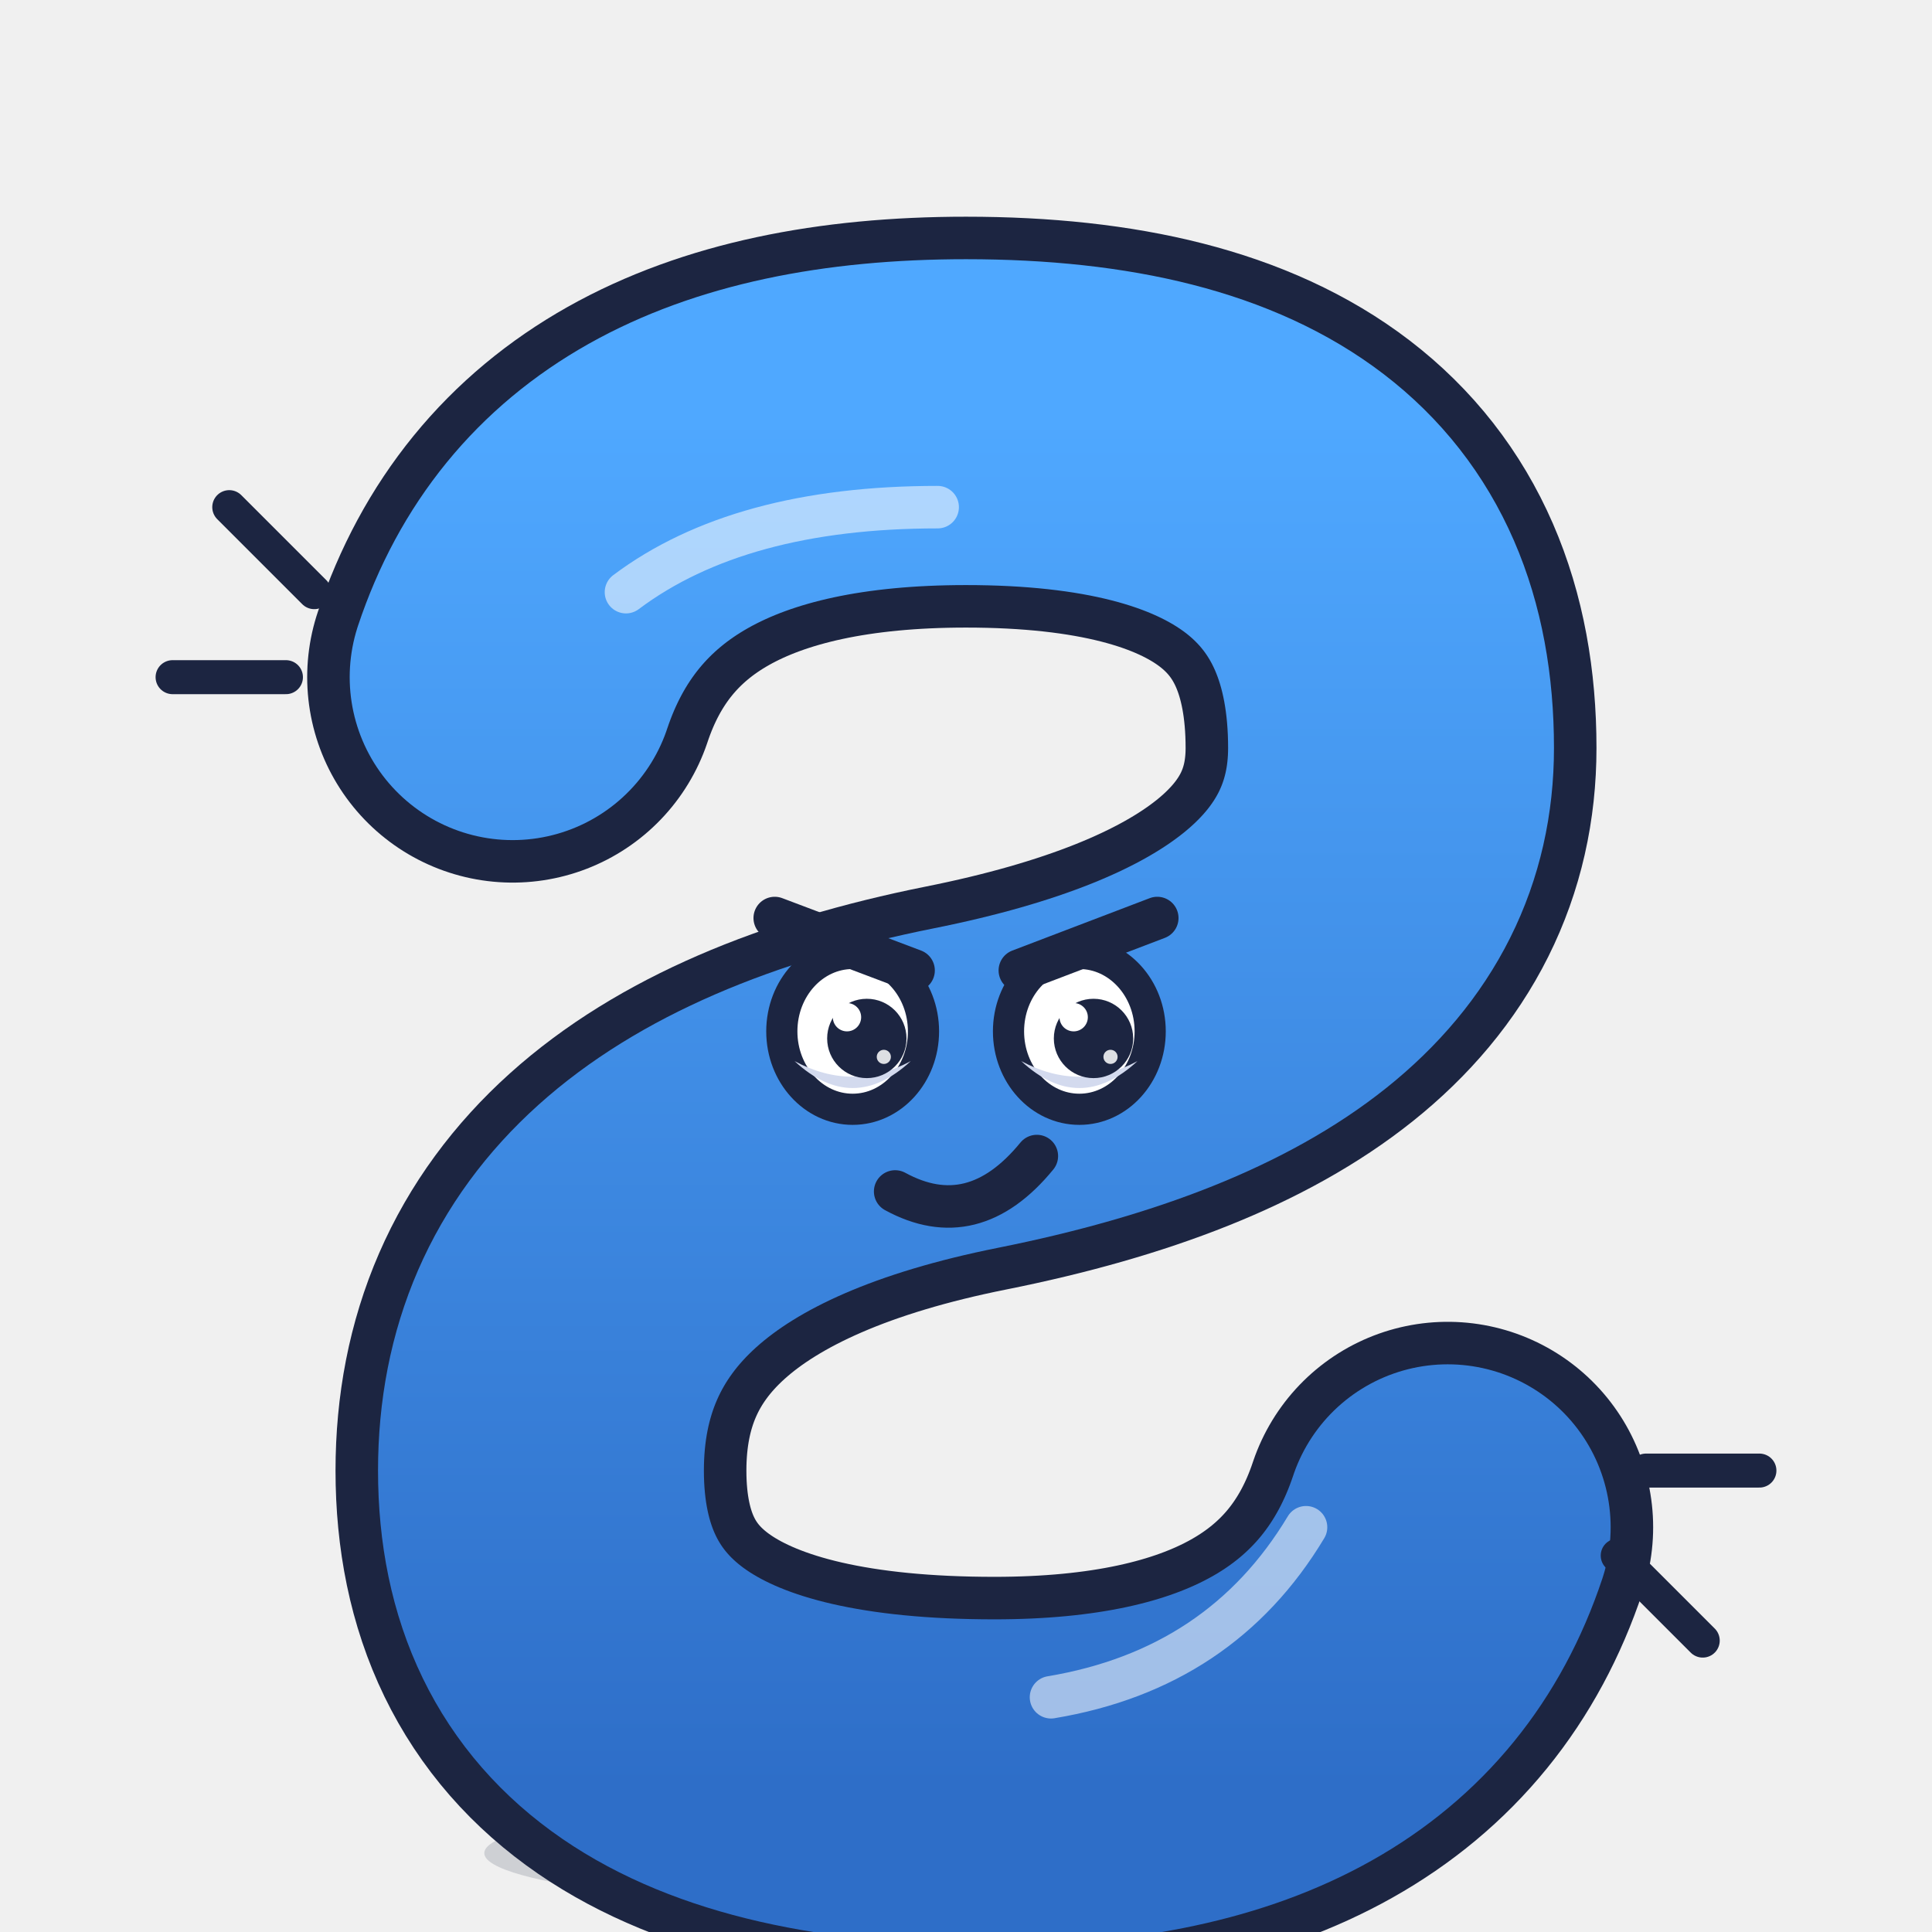
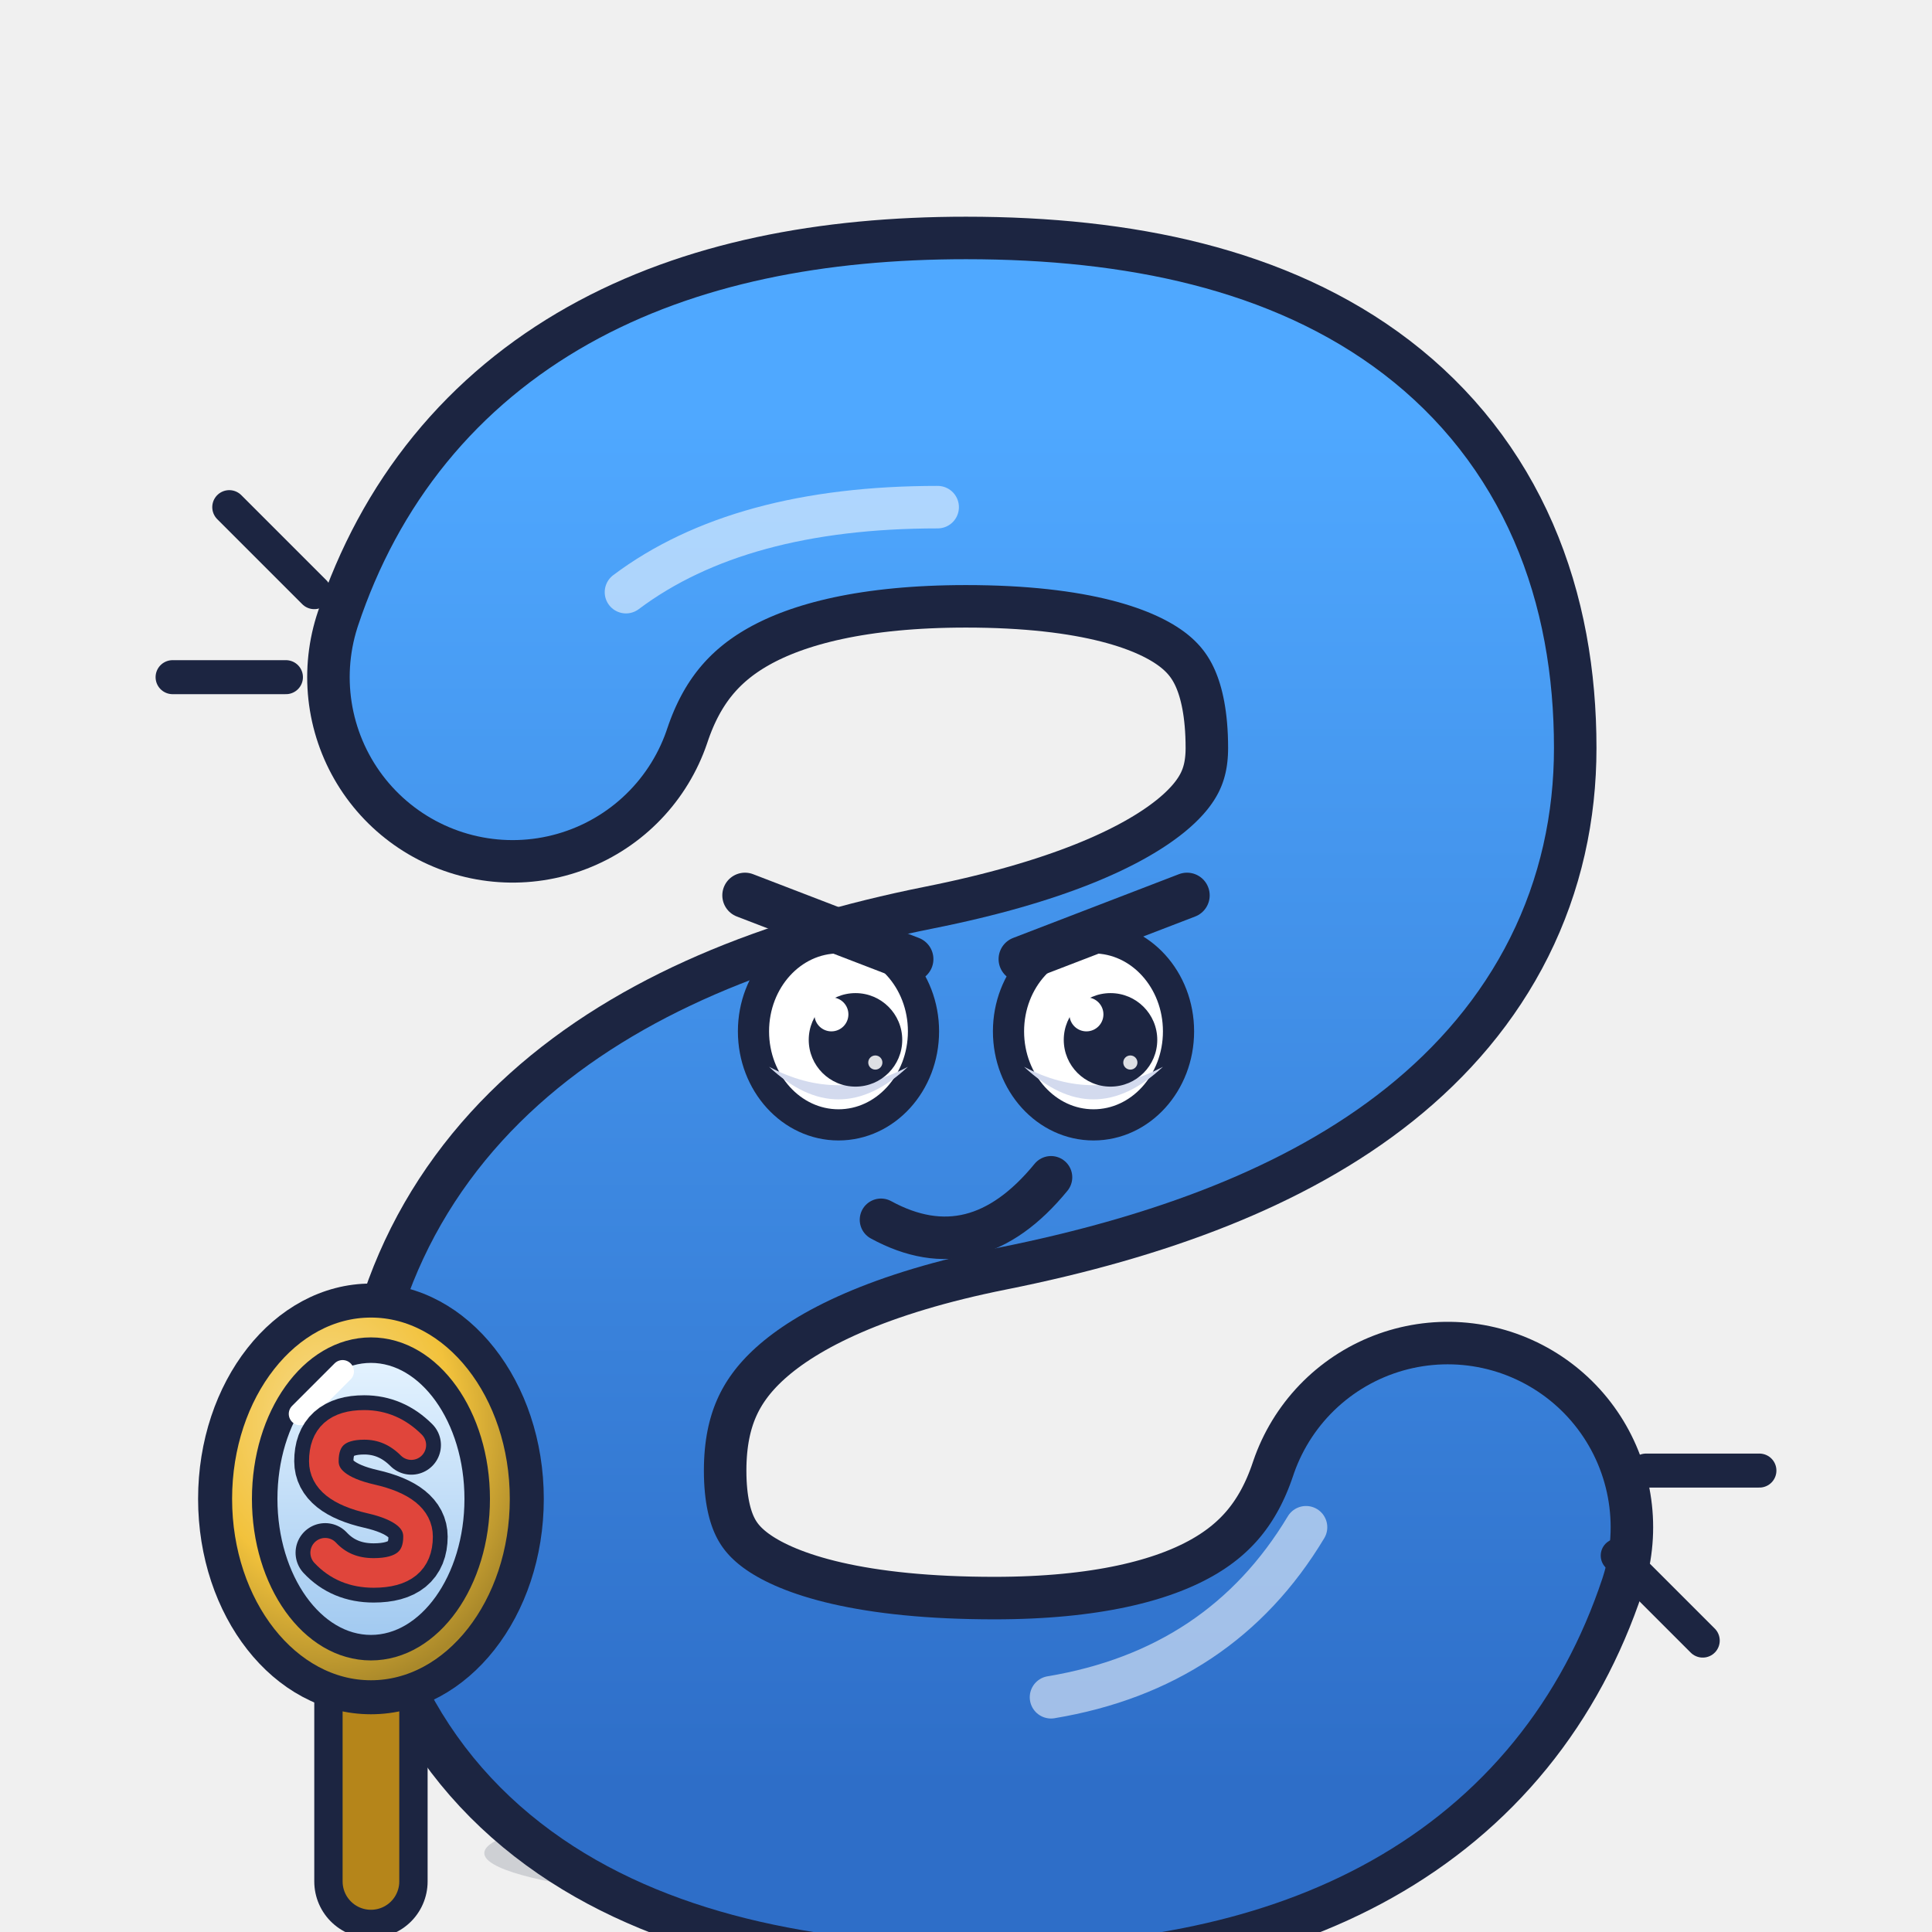
<svg viewBox="0 0 120 120" aria-hidden="true">
  <defs>
    <linearGradient id="mspiegels_0" x1="0" y1="0" x2="0" y2="1">
      <stop offset="0" stop-color="#4FA8FF" />
      <stop offset="1" stop-color="#2E6EC8" />
+     </linearGradient>
+     <radialGradient id="mspiegels_1" cx="36%" cy="30%" r="80%">
+       <stop offset="0" stop-color="#f7dc8e" />
+       <stop offset=".5" stop-color="#F2C23C" />
+       <stop offset=".86" stop-color="#a9882a" />
+       <stop offset="1" stop-color="#d0a734" />
+     </radialGradient>
+     <linearGradient id="mspiegels_2" x1="0" y1="0" x2="0" y2="1">
+       <stop offset="0" stop-color="#E6F4FF" />
+       <stop offset="1" stop-color="#9FC8F0" />
    </linearGradient>
  </defs>
  <g transform="translate(7.2 13.9) scale(0.88)">
    <ellipse cx="60" cy="115" rx="34" ry="4" fill="#1C2541" opacity=".16" />
    <g transform="translate(120 0) scale(-1 1)">
      <path d="M92 32 Q86 14 60 14 Q30 14 30 37 Q30 55 60 61 Q90 67 90 88 Q90 110 58 110 Q32 110 26 92" fill="none" stroke="#1C2541" stroke-width="29" stroke-linecap="round" />
      <path d="M92 32 Q86 14 60 14 Q30 14 30 37 Q30 55 60 61 Q90 67 90 88 Q90 110 58 110 Q32 110 26 92" fill="none" stroke="url(#mspiegels_0)" stroke-width="23" stroke-linecap="round" />
      <path d="M84 26 Q76 20 62 20 M36 92 Q42 102 54 104" fill="none" stroke="#fff" stroke-width="3" stroke-linecap="round" opacity=".55" />
    </g>
-     <ellipse cx="52" cy="57" rx="5" ry="5.5" fill="#fff" stroke="#1C2541" stroke-width="2.20" stroke-linejoin="round" stroke-linecap="round" />
-     <path d="M47.9 59.1 Q52 62.9 56.1 59.1 Q52 61.3 47.9 59.1 Z" fill="#D3DAEE" />
-     <circle cx="53" cy="57.5" r="2.8" fill="#1C2541" />
-     <circle cx="51.6" cy="56" r="1" fill="#fff" />
-     <circle cx="54.2" cy="58.8" r="0.5" fill="#fff" opacity=".85" />
-     <path d="M46.5 49 L56.3 52.7" fill="none" stroke="#1C2541" stroke-width="3" stroke-linecap="round" />
-     <ellipse cx="68" cy="57" rx="5" ry="5.5" fill="#fff" stroke="#1C2541" stroke-width="2.20" stroke-linejoin="round" stroke-linecap="round" />
-     <path d="M63.9 59.1 Q68 62.9 72.1 59.1 Q68 61.3 63.9 59.1 Z" fill="#D3DAEE" />
-     <circle cx="69" cy="57.5" r="2.8" fill="#1C2541" />
-     <circle cx="67.6" cy="56" r="1" fill="#fff" />
-     <circle cx="70.2" cy="58.8" r="0.5" fill="#fff" opacity=".85" />
-     <path d="M73.5 49 L63.8 52.7" fill="none" stroke="#1C2541" stroke-width="3" stroke-linecap="round" />
-     <path d="M55 68.3 Q60.5 71.3 65 65.8" fill="none" stroke="#1C2541" stroke-width="3.00" stroke-linejoin="round" stroke-linecap="round" />
+     <ellipse cx="51" cy="57" rx="6" ry="6.6" fill="#fff" stroke="#1C2541" stroke-width="2.20" stroke-linejoin="round" stroke-linecap="round" />
+     <path d="M46.1 59.5 Q51 64.1 55.9 59.5 Q51 62.1 46.1 59.5 Z" fill="#D3DAEE" />
+     <circle cx="52.2" cy="57.6" r="3.3" fill="#1C2541" />
+     <circle cx="50.5" cy="55.8" r="1.2" fill="#fff" />
+     <circle cx="53.6" cy="59.2" r="0.5" fill="#fff" opacity=".85" />
+     <path d="M44.4 47.4 L56.1 51.9" fill="none" stroke="#1C2541" stroke-width="3.2" stroke-linecap="round" />
+     <ellipse cx="69" cy="57" rx="6" ry="6.6" fill="#fff" stroke="#1C2541" stroke-width="2.20" stroke-linejoin="round" stroke-linecap="round" />
+     <path d="M64.1 59.5 Q69 64.1 73.9 59.5 Q69 62.1 64.1 59.5 Z" fill="#D3DAEE" />
+     <circle cx="70.2" cy="57.6" r="3.3" fill="#1C2541" />
+     <circle cx="68.5" cy="55.8" r="1.2" fill="#fff" />
+     <circle cx="71.6" cy="59.2" r="0.5" fill="#fff" opacity=".85" />
+     <path d="M75.6 47.4 L63.9 51.9" fill="none" stroke="#1C2541" stroke-width="3.2" stroke-linecap="round" />
+     <path d="M54 70.3 Q60.6 73.9 66 67.3" fill="none" stroke="#1C2541" stroke-width="3.00" stroke-linejoin="round" stroke-linecap="round" />
+     <path d="M18 104 L18 117" stroke="#1C2541" stroke-width="8" stroke-linecap="round" />
+     <path d="M18 104 L18 117" stroke="#B5851A" stroke-width="4" stroke-linecap="round" />
+     <ellipse cx="18" cy="90" rx="11" ry="14" fill="url(#mspiegels_1)" stroke="#1C2541" stroke-width="2.40" stroke-linejoin="round" stroke-linecap="round" />
+     <ellipse cx="18" cy="90" rx="7.5" ry="10.5" fill="url(#mspiegels_2)" stroke="#1C2541" stroke-width="1.80" stroke-linejoin="round" stroke-linecap="round" />
+     <path d="M13 84 L16 81" stroke="#fff" stroke-width="1.6" stroke-linecap="round" />
+     <g transform="translate(18 90) rotate(0) scale(0.95)">
+       <path d="M3 -4 Q1.5 -5.5 -0.5 -5.5 Q-3.5 -5.5 -3.5 -2.8 Q-3.5 -0.8 0 0 Q3.5 0.8 3.5 2.8 Q3.5 5.5 0.2 5.5 Q-2 5.5 -3.4 4" fill="none" stroke="#1C2541" stroke-width="4.4" stroke-linecap="round" stroke-linejoin="round" />
+       <path d="M3 -4 Q1.5 -5.5 -0.5 -5.5 Q-3.5 -5.5 -3.5 -2.8 Q-3.5 -0.8 0 0 Q3.5 0.8 3.5 2.8 Q3.5 5.5 0.2 5.5 Q-2 5.5 -3.4 4" fill="none" stroke="#E0453B" stroke-width="2.2" stroke-linecap="round" stroke-linejoin="round" />
+     </g>
    <path d="M8 20 l6 6 M4 32 l8 0 M112 100 l-6 -6 M116 88 l-8 0" fill="none" stroke="#1C2541" stroke-width="2.40" stroke-linejoin="round" stroke-linecap="round" />
  </g>
</svg>
